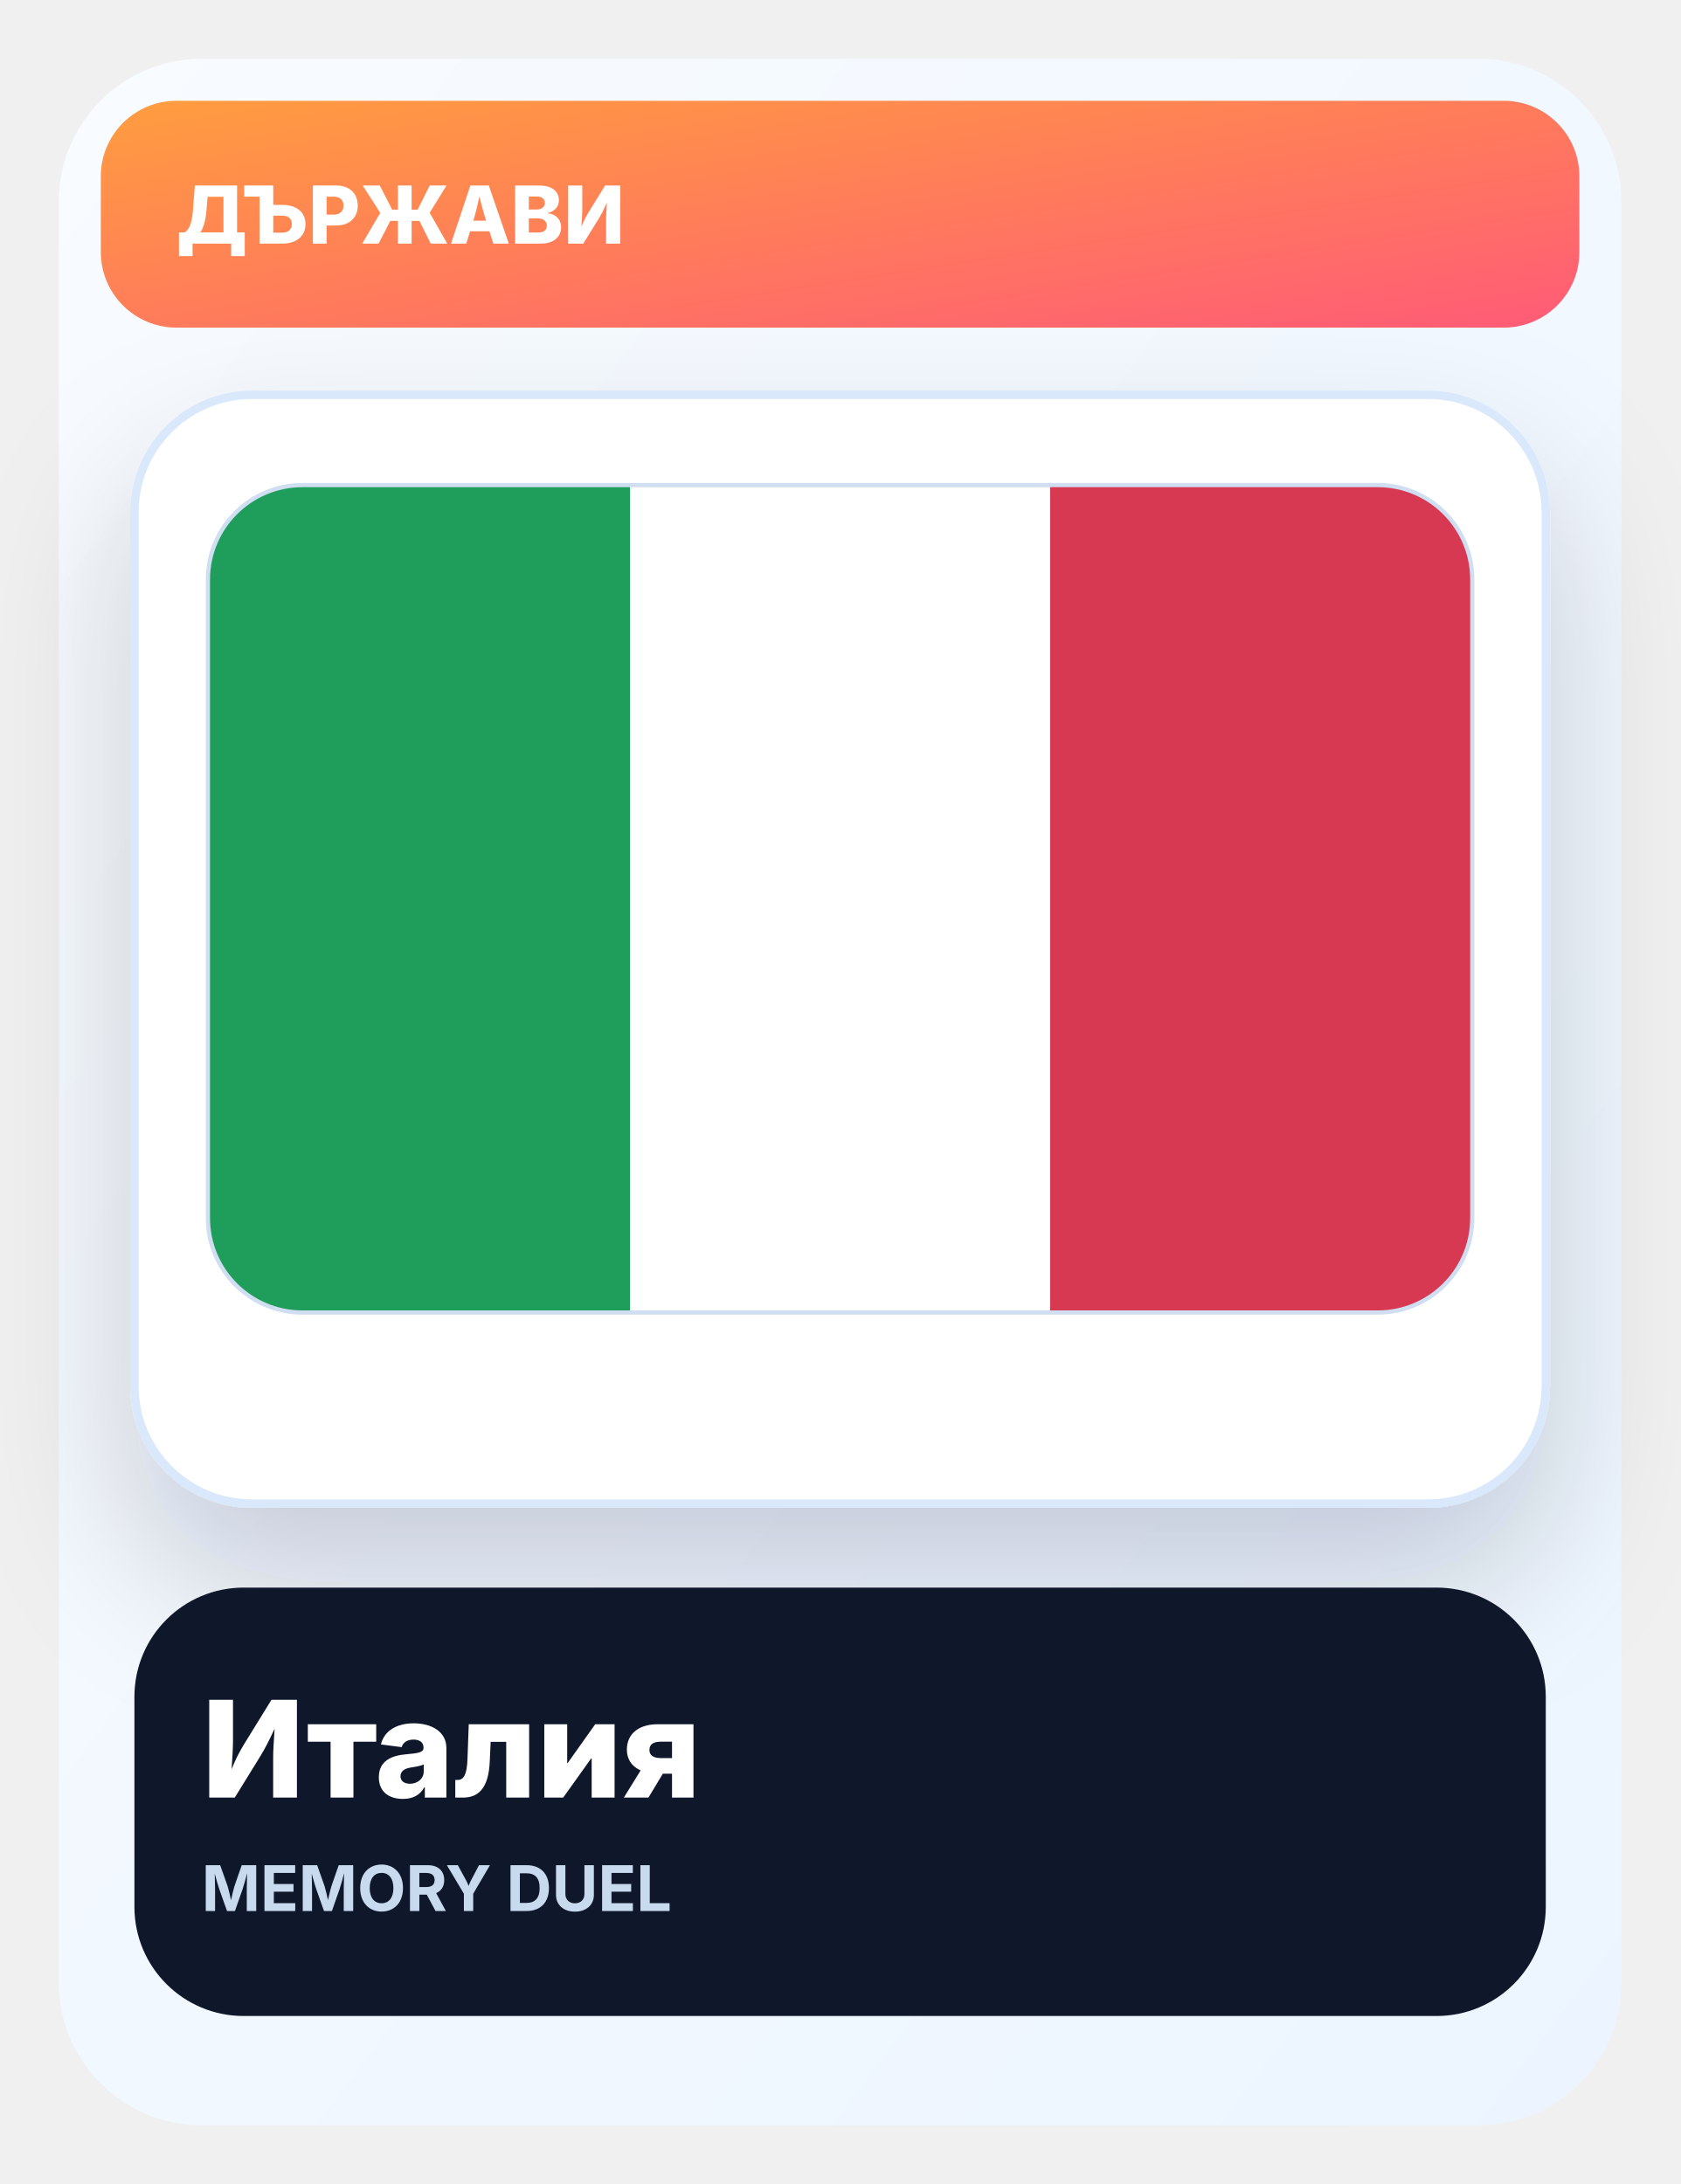
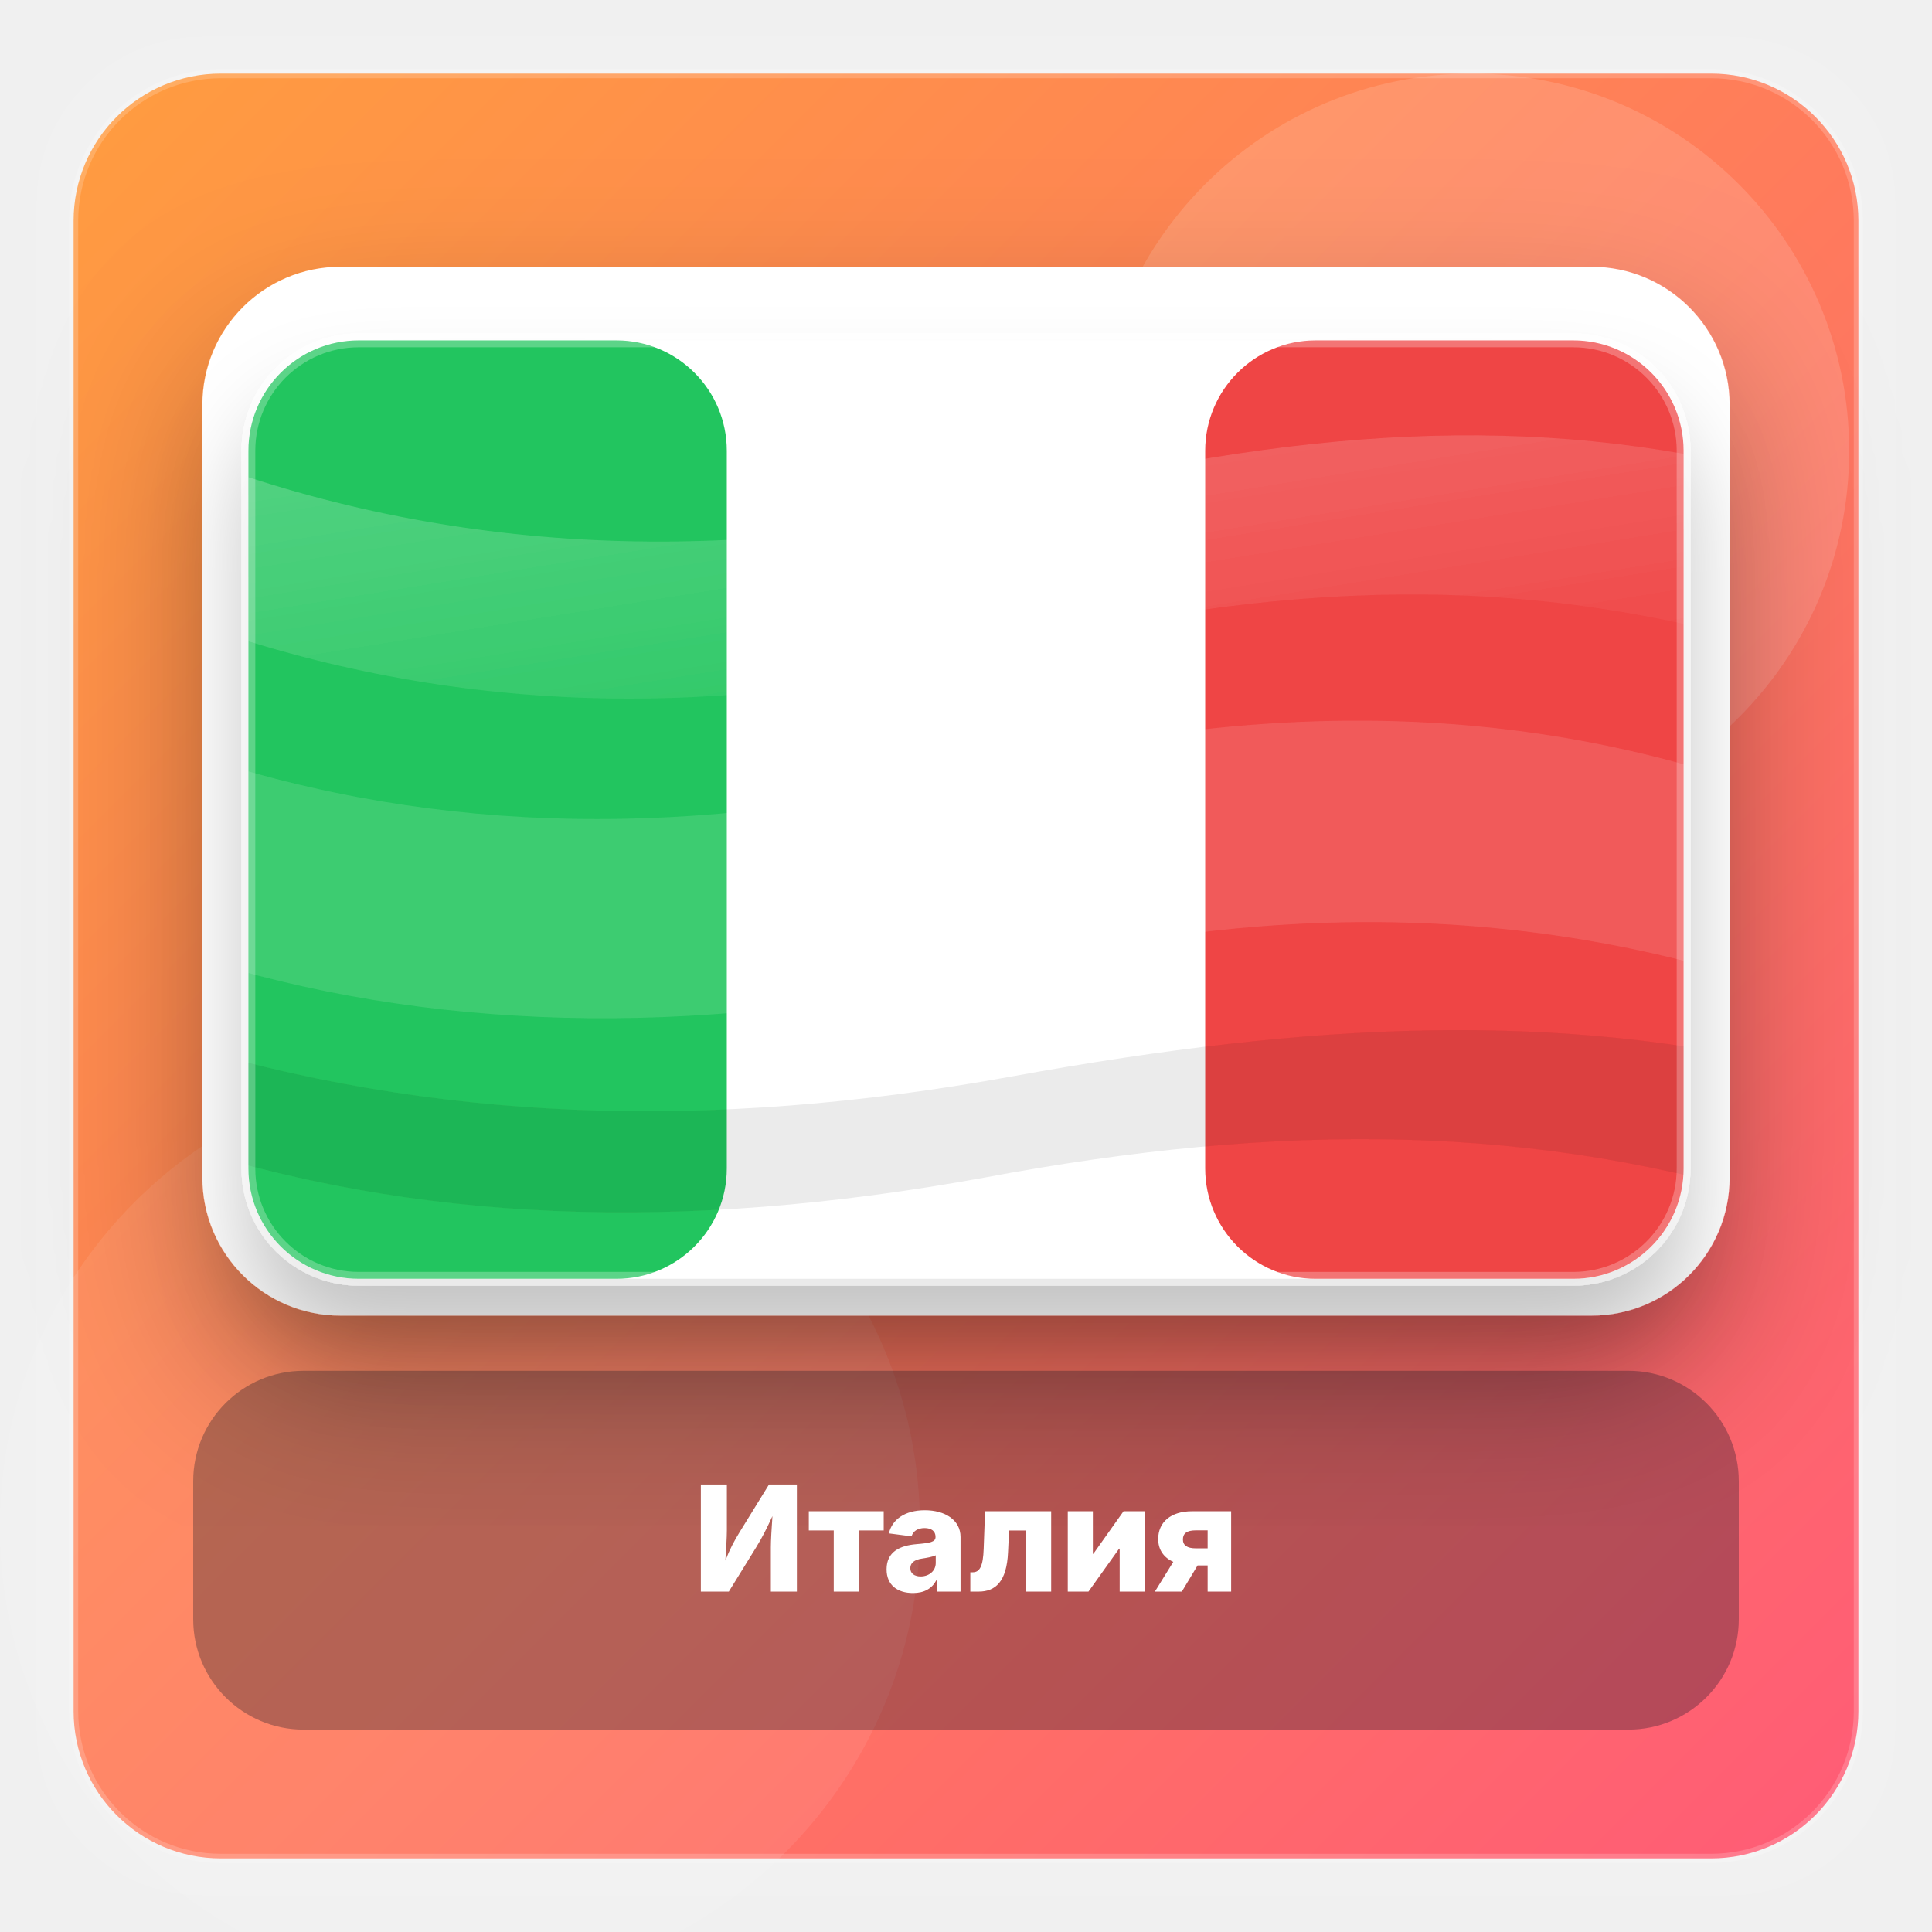
- <svg xmlns="http://www.w3.org/2000/svg" viewBox="0 0 400 520">
+ <svg xmlns="http://www.w3.org/2000/svg" viewBox="0 0 420 420" role="img" aria-label="Италия">
  <defs>
-     <linearGradient id="bg" x1="0" y1="0" x2="1" y2="1">
-       <stop offset="0%" stop-color="#f8fbff" />
-       <stop offset="100%" stop-color="#ecf5ff" />
-     </linearGradient>
-     <linearGradient id="accent" x1="0" y1="0" x2="1" y2="1">
+     <linearGradient id="asset-countries-italy-countries-italy-bg" x1="0" y1="0" x2="1" y2="1">
      <stop offset="0%" stop-color="#ff9d3f" />
      <stop offset="100%" stop-color="#ff5b77" />
    </linearGradient>
-     <filter id="shadow" x="-30%" y="-30%" width="160%" height="160%">
-       <feDropShadow dx="0" dy="18" stdDeviation="18" flood-color="#09111f" flood-opacity="0.18" />
+     <linearGradient id="asset-countries-italy-countries-italy-stage" x1="0" y1="0" x2="0" y2="1">
+       <stop offset="0%" stop-color="rgba(255,255,255,0.16)" />
+       <stop offset="100%" stop-color="rgba(7,13,26,0.20)" />
+     </linearGradient>
+     <radialGradient id="asset-countries-italy-countries-italy-art-glow" cx="50%" cy="38%" r="58%">
+       <stop offset="0%" stop-color="rgba(255,255,255,0.24)" />
+       <stop offset="100%" stop-color="rgba(255,255,255,0)" />
+     </radialGradient>
+     <filter id="asset-countries-italy-countries-italy-shadow" x="-20%" y="-20%" width="140%" height="140%">
+       <feDropShadow dx="0" dy="16" stdDeviation="18" flood-color="rgba(0,0,0,0.28)" />
    </filter>
  </defs>
-   <rect x="14" y="14" width="372" height="492" rx="34" fill="url(#bg)" />
-   <rect x="24" y="24" width="352" height="54" rx="18" fill="url(#accent)" />
-   <text x="42" y="58" font-family="Inter,Segoe UI,Arial,sans-serif" font-size="19" font-weight="800" fill="white">ДЪРЖАВИ</text>
-   <rect x="32" y="94" width="336" height="264" rx="28" fill="white" stroke="#d9e8fb" stroke-width="2" filter="url(#shadow)" />
-   <g transform="translate(50 116)">
-     <rect width="300" height="196" rx="22" fill="#f8fbff" stroke="#cfdef0" stroke-width="2" />
-     <g clip-path="url(#clipflag)">
-       <rect width="100" height="196" fill="#1f9d5a" />
-       <rect x="100" width="100" height="196" fill="#ffffff" />
-       <rect x="200" width="100" height="196" fill="#d73953" />
+   <rect x="8" y="8" width="404" height="404" rx="36" fill="rgba(255,255,255,0.10)" />
+   <rect x="16" y="16" width="388" height="388" rx="32" fill="url(#asset-countries-italy-countries-italy-bg)" />
+   <circle cx="320" cy="98" r="82" fill="rgba(255,255,255,0.14)" />
+   <circle cx="100" cy="332" r="100" fill="rgba(255,255,255,0.08)" />
+   <rect x="44" y="58" width="332" height="228" rx="30" fill="#ffffff" filter="url(#asset-countries-italy-countries-italy-shadow)" />
+   <g>
+     <defs>
+       <filter id="asset-countries-italy-flag-drop" x="-25%" y="-25%" width="150%" height="150%">
+         <feDropShadow dx="0" dy="14" stdDeviation="10" flood-color="#07111d" flood-opacity="0.24" />
+       </filter>
+       <clipPath id="asset-countries-italy-flag-clip">
+         <rect x="54" y="74" width="312" height="204" rx="24" />
+       </clipPath>
+       <linearGradient id="asset-countries-italy-flag-sheen" x1="0" y1="0" x2="1" y2="1">
+         <stop offset="0%" stop-color="rgba(255,255,255,0.28)" />
+         <stop offset="100%" stop-color="rgba(255,255,255,0)" />
+       </linearGradient>
+     </defs>
+     <g filter="url(#asset-countries-italy-flag-drop)">
+       <rect x="54" y="74" width="312" height="204" rx="24" fill="#ffffff" />
+       <rect x="54" y="74" width="104" height="204" rx="24" fill="#22c55e" />
+       <rect x="262" y="74" width="104" height="204" rx="24" fill="#ef4444" />
+       <g clip-path="url(#asset-countries-italy-flag-clip)">
+         <path d="M38 98c56 22 118 26 184 10s116-18 168-4v38c-58-18-112-16-176 0s-122 12-176-8z" fill="url(#asset-countries-italy-flag-sheen)" opacity="0.85" />
+         <path d="M42 164c54 18 110 18 168 4 64-16 122-16 180 6v42c-58-20-116-20-178-4-62 14-120 12-170-4z" fill="rgba(255,255,255,0.12)" />
+         <path d="M36 226c58 18 118 20 184 8s118-14 170-2v30c-56-18-112-18-176-6-66 12-124 10-178-8z" fill="rgba(0,0,0,0.08)" />
+       </g>
+       <rect x="54" y="74" width="312" height="204" rx="24" fill="none" stroke="rgba(255,255,255,0.26)" stroke-width="3" />
    </g>
-     <defs>
-       <clipPath id="clipflag">
-         <rect width="300" height="196" rx="22" />
-       </clipPath>
-     </defs>
  </g>
-   <rect x="32" y="378" width="336" height="102" rx="26" fill="#0f172a" />
-   <text x="48" y="428" font-family="Inter,Segoe UI,Arial,sans-serif" font-size="32" font-weight="800" fill="white">Италия</text>
-   <text x="48" y="455" font-family="Inter,Segoe UI,Arial,sans-serif" font-size="15" font-weight="700" fill="#c8daee">MEMORY DUEL</text>
+   <rect x="42" y="298" width="336" height="78" rx="24" fill="rgba(9,18,34,0.30)" />
+   <text x="210" y="346" text-anchor="middle" font-size="32" font-weight="800" fill="#ffffff" font-family="Inter, Arial, sans-serif">Италия</text>
+   <rect x="16" y="16" width="388" height="388" rx="32" fill="none" stroke="rgba(255,255,255,0.18)" stroke-width="2" />
</svg>
